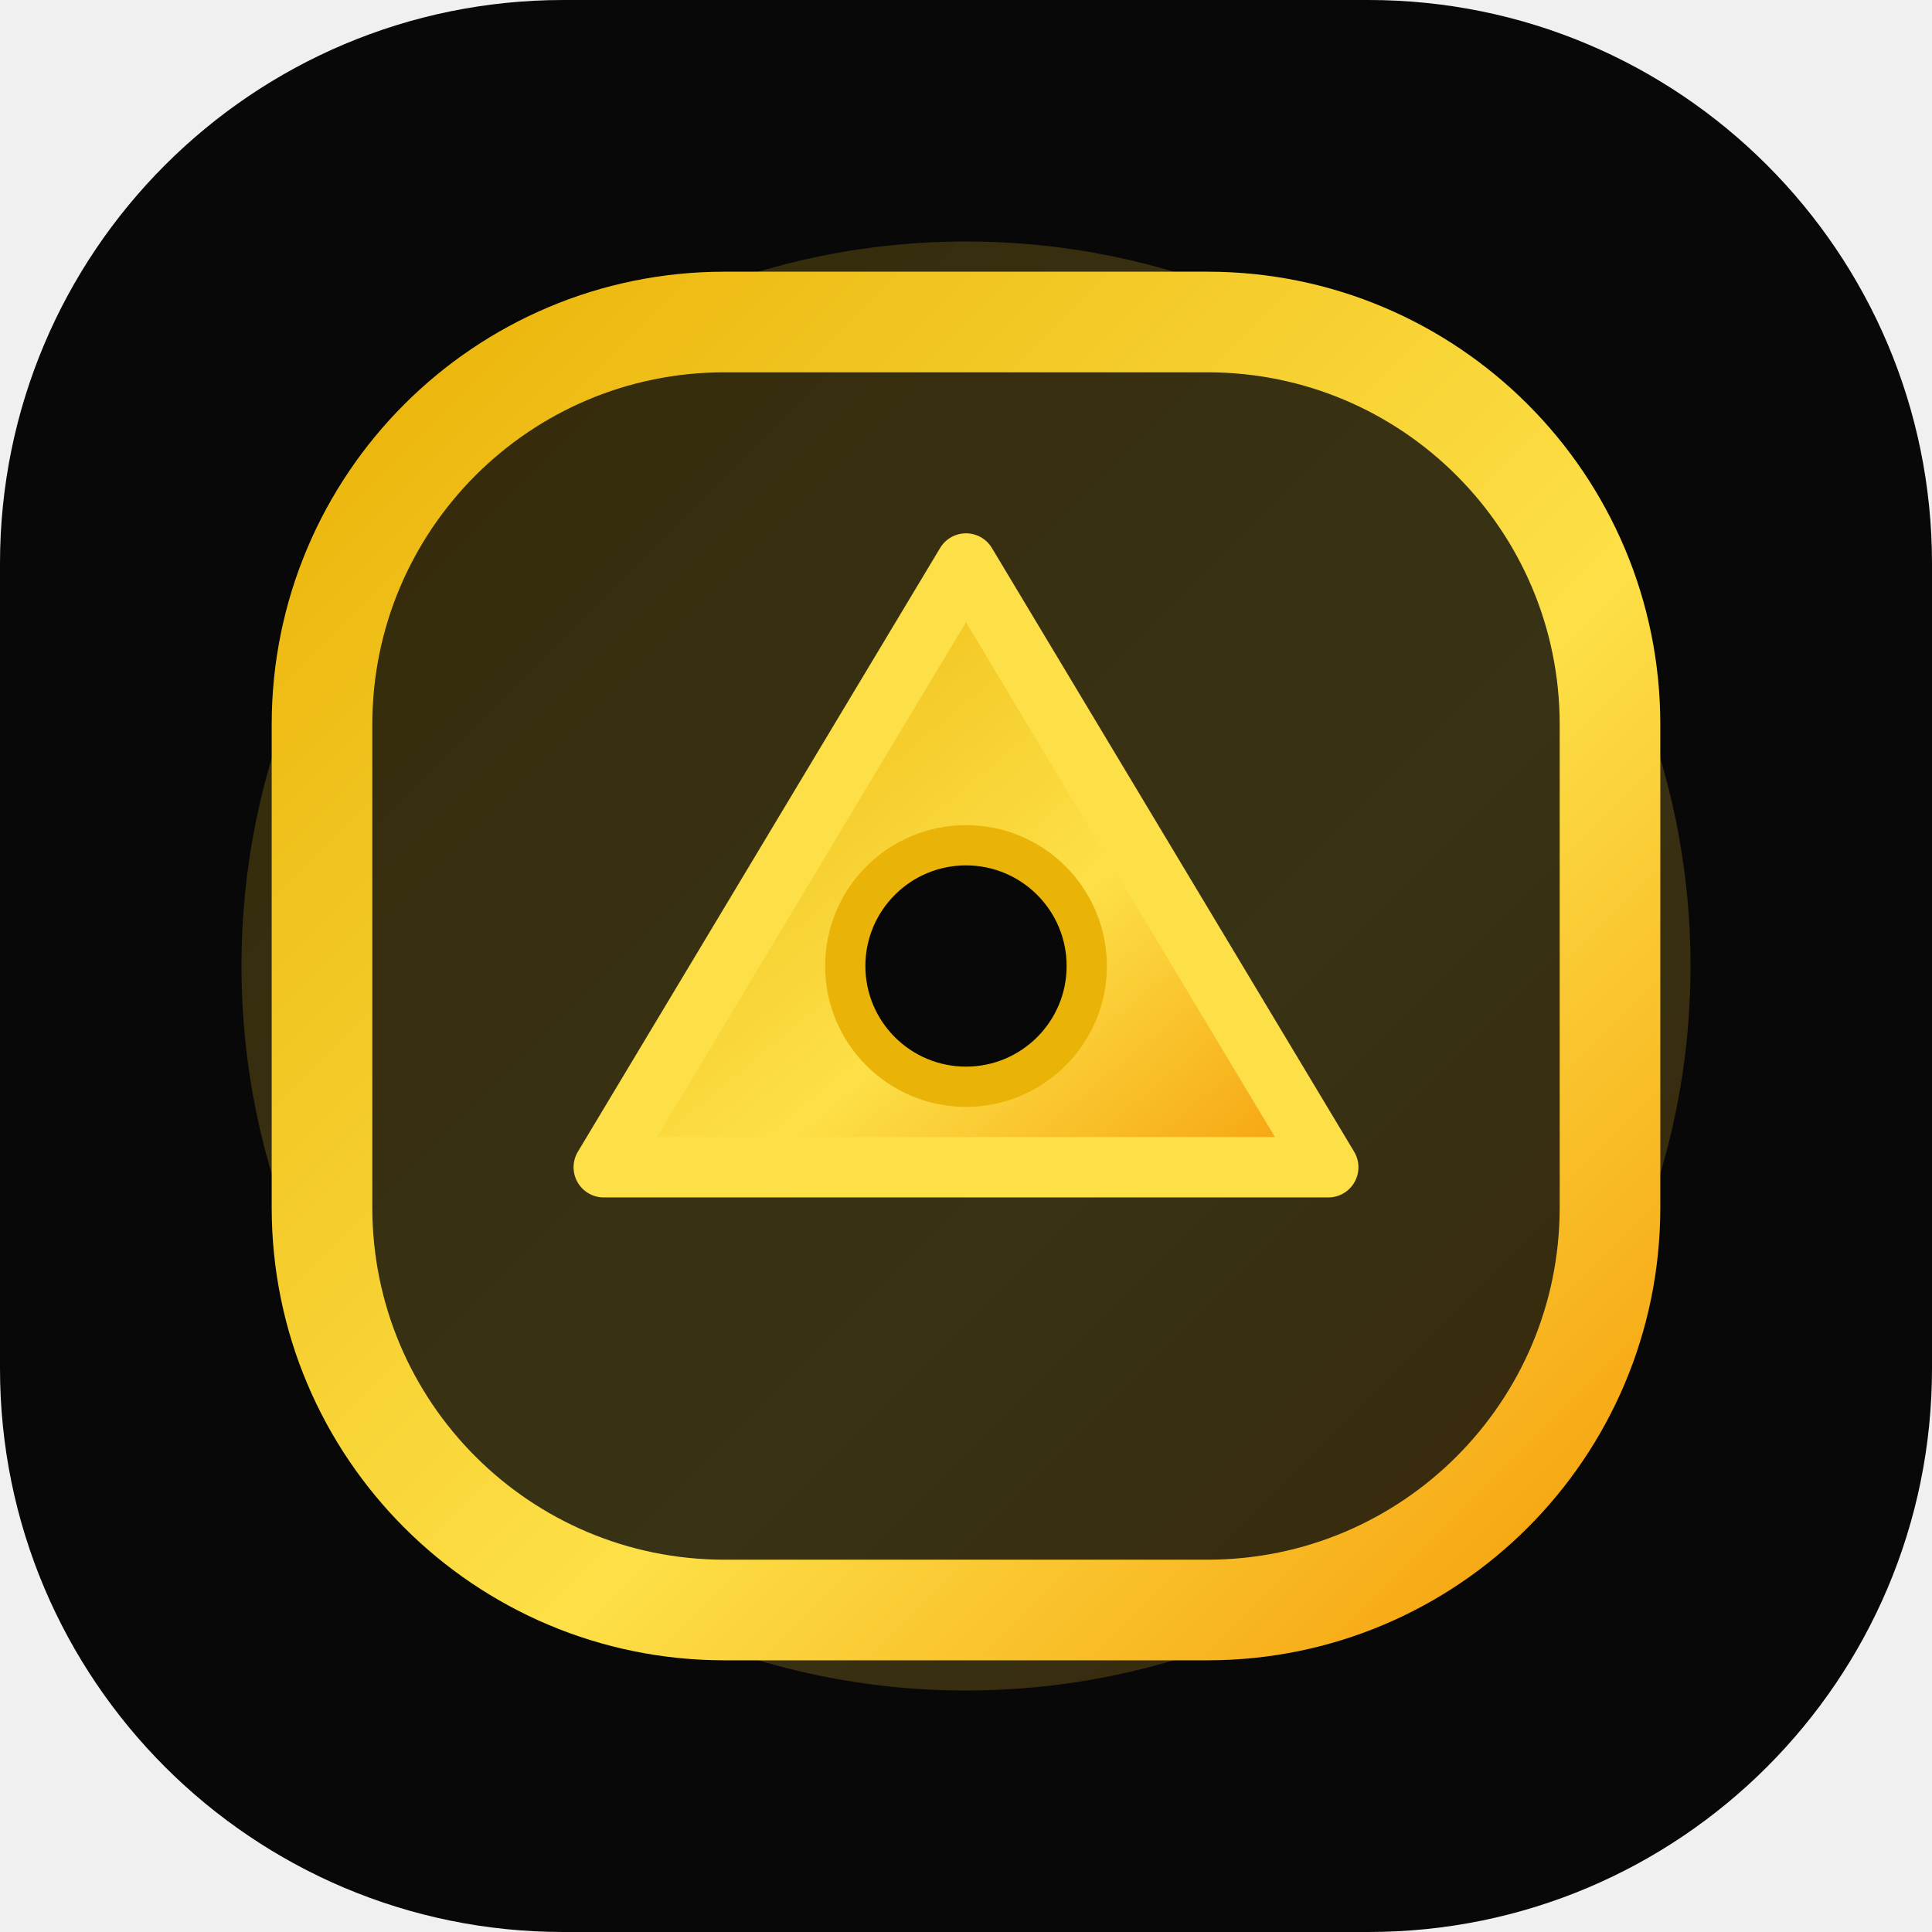
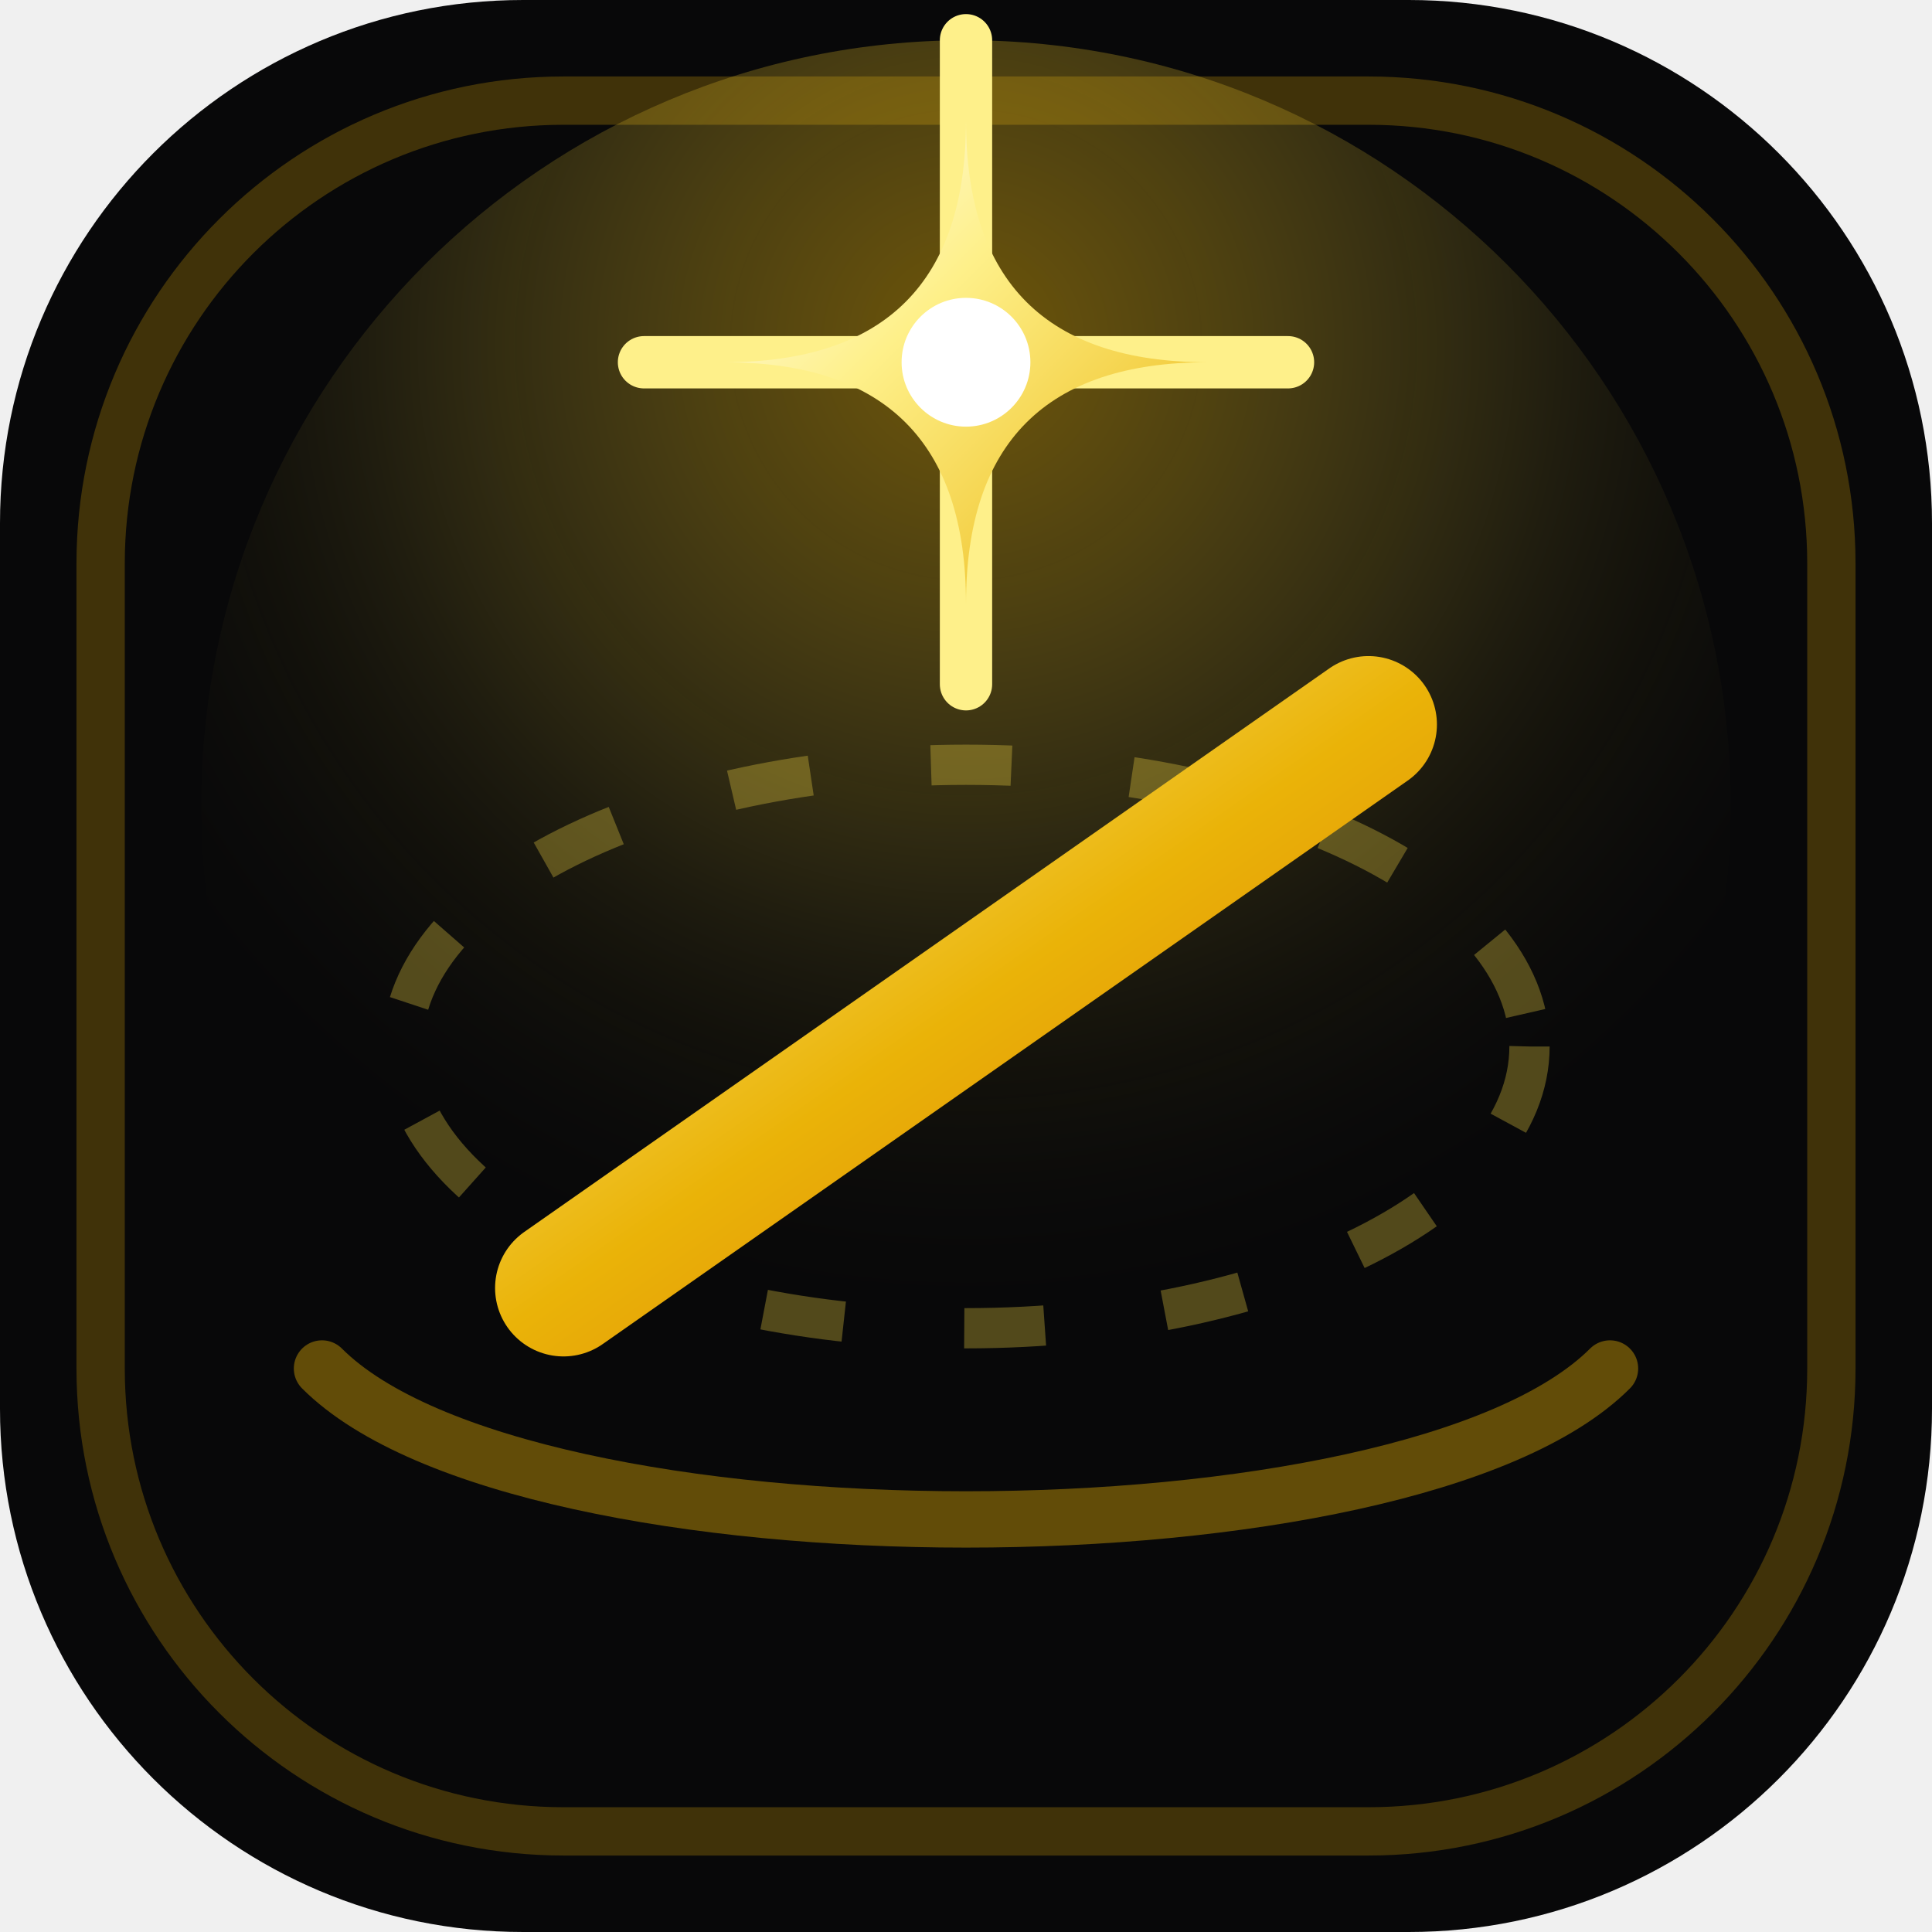
<svg xmlns="http://www.w3.org/2000/svg" width="48" height="48" viewBox="0 0 48 48" fill="none">
  <defs>
-     <linearGradient id="aura-favicon-gold" x1="0%" y1="0%" x2="100%" y2="100%">
-       <stop offset="0%" stop-color="#EAB308" />
-       <stop offset="60%" stop-color="#FDE047" />
-       <stop offset="100%" stop-color="#F59E0B" />
+     <linearGradient id="fav-zenith-star" x1="0%" y1="0%" x2="100%" y2="100%">
+       <stop offset="0%" stop-color="#FFFFFF" />
+       <stop offset="40%" stop-color="#FEF08A" />
+       <stop offset="100%" stop-color="#EAB308" />
    </linearGradient>
+     <linearGradient id="fav-zenith-z" x1="0%" y1="0%" x2="100%" y2="100%">
+       <stop offset="0%" stop-color="#FEF08A" />
+       <stop offset="50%" stop-color="#EAB308" />
+       <stop offset="100%" stop-color="#D97706" />
+     </linearGradient>
+     <radialGradient id="fav-zenith-halo" cx="50%" cy="20%" r="65%">
+       <stop offset="0%" stop-color="#EAB308" stop-opacity="0.45" />
+       <stop offset="60%" stop-color="#FDE047" stop-opacity="0.1" />
+       <stop offset="100%" stop-color="transparent" />
+     </radialGradient>
  </defs>
-   <rect width="48" height="48" rx="14" fill="#080809" />
-   <circle cx="24" cy="24" r="18" fill="url(#aura-favicon-gold)" fill-opacity="0.2" />
-   <rect x="8" y="8" width="32" height="32" rx="10" stroke="url(#aura-favicon-gold)" stroke-width="2.5" fill="none" />
-   <path d="M24 14L33 29H15L24 14Z" fill="url(#aura-favicon-gold)" stroke="#FDE047" stroke-width="1.5" stroke-linejoin="round" />
-   <circle cx="24" cy="24" r="3" fill="#080809" stroke="#EAB308" stroke-width="1" />
+   <rect width="48" height="48" rx="13" fill="#080809" />
+   <rect x="2.5" y="2.5" width="43" height="43" rx="11.5" stroke="#EAB308" stroke-opacity="0.25" stroke-width="1.2" fill="none" />
+   <circle cx="24" cy="20" r="19" fill="url(#fav-zenith-halo)" />
+   <path d="M8 34C13 39 35 39 40 34" stroke="#EAB308" stroke-opacity="0.4" stroke-width="1.4" stroke-linecap="round" />
+   <ellipse cx="24" cy="26" rx="14" ry="7" stroke="#FDE047" stroke-opacity="0.3" stroke-width="1" stroke-dasharray="2 3" />
+   <path d="M14 18H34" stroke="url(#fav-zenith-z)" stroke-width="2.8" stroke-linecap="round" />
+   <path d="M34 18L14 32" stroke="url(#fav-zenith-z)" stroke-width="3.4" stroke-linecap="round" />
+   <path d="M14 32H34" stroke="url(#fav-zenith-z)" stroke-width="2.8" stroke-linecap="round" />
+   <line x1="24" y1="1" x2="24" y2="17" stroke="#FEF08A" stroke-width="1.3" stroke-linecap="round" />
+   <line x1="16" y1="9" x2="32" y2="9" stroke="#FEF08A" stroke-width="1.3" stroke-linecap="round" />
+   <path d="M24 3Q24 9 18 9Q24 9 24 15Q24 9 30 9Q24 9 24 3Z" fill="url(#fav-zenith-star)" />
+   <circle cx="24" cy="9" r="1.6" fill="#FFFFFF" />
</svg>
